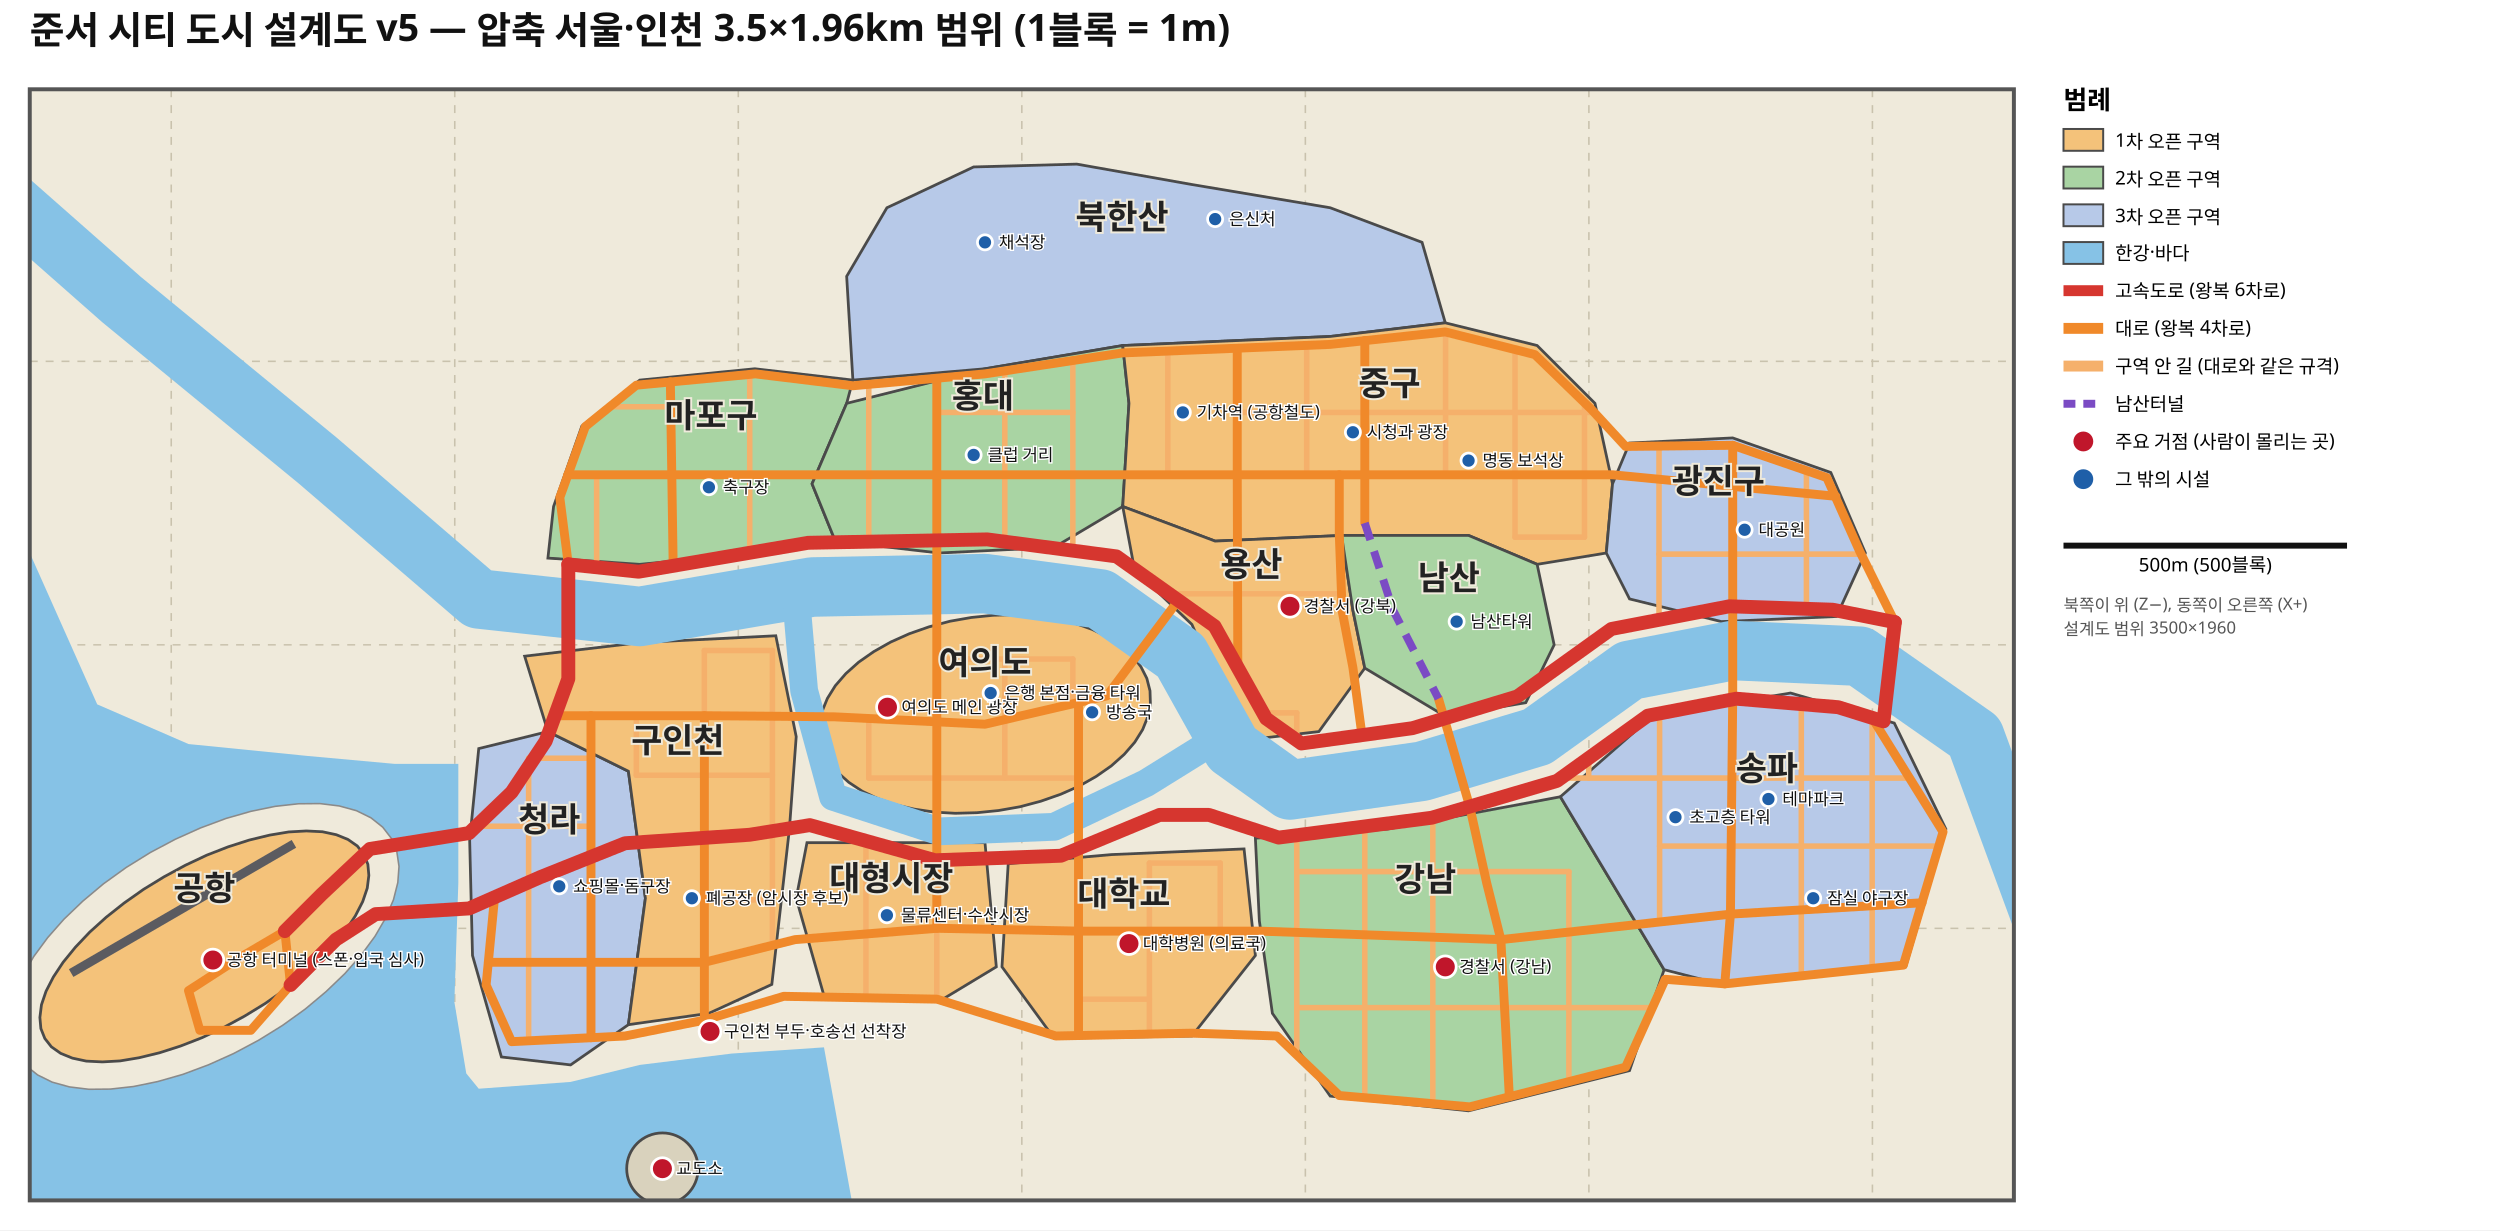
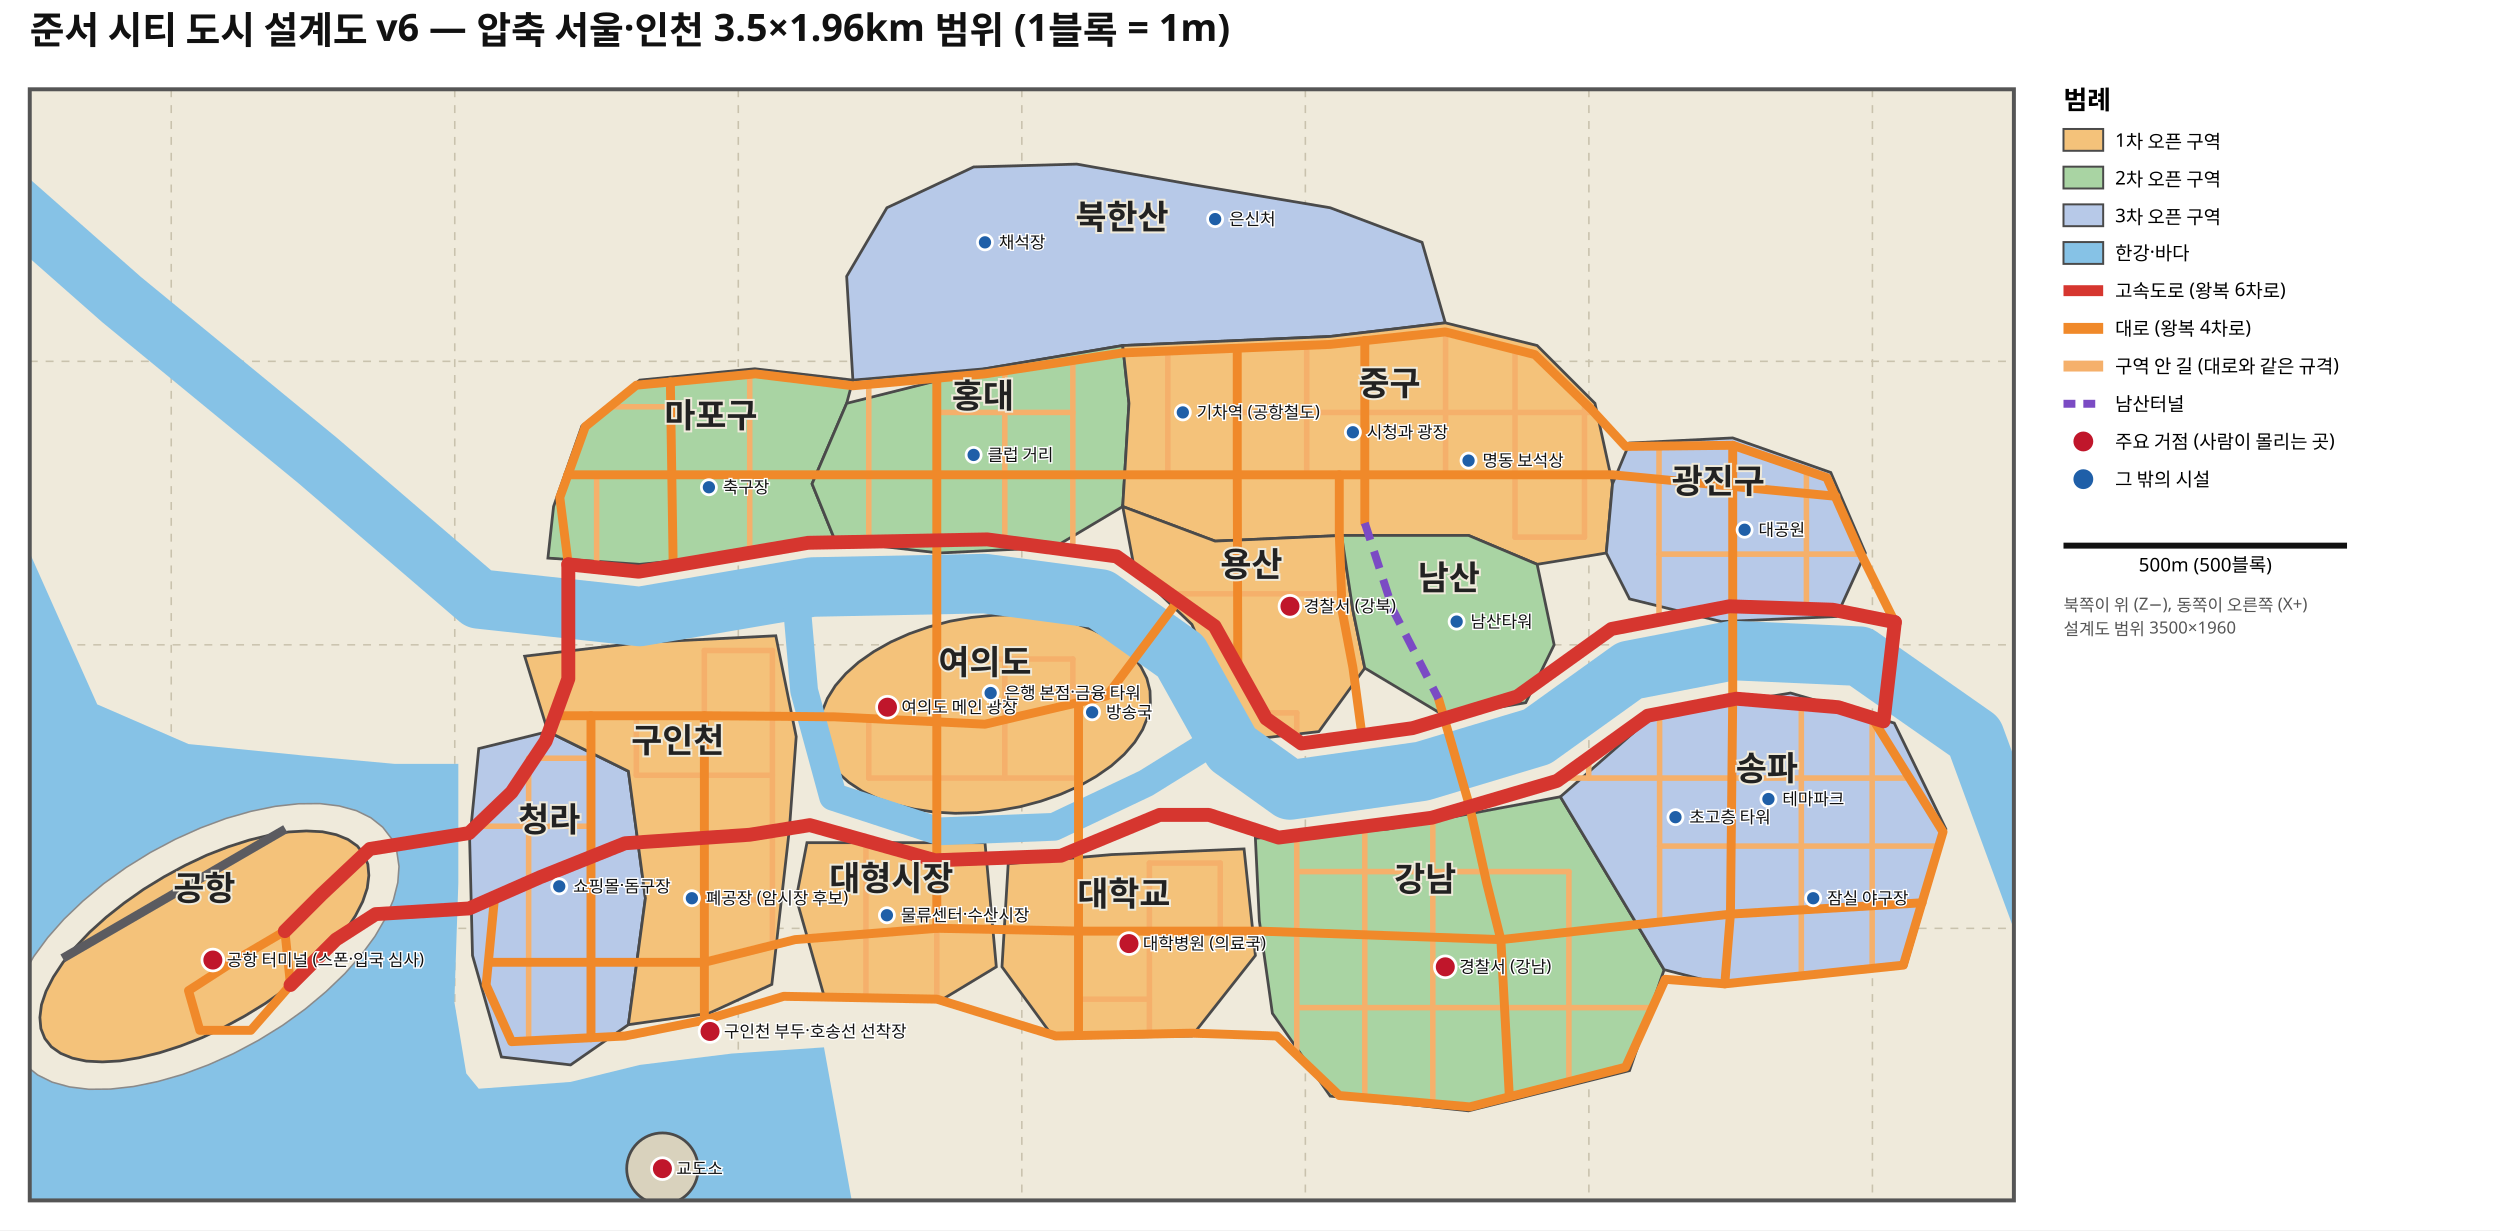
<svg xmlns="http://www.w3.org/2000/svg" viewBox="-5150 -3250 12600 6200" width="2520" height="1240" font-family="'WenQuanYi Zen Hei','Noto Sans KR','Malgun Gothic',sans-serif">
  <rect x="-5150" y="-3250" width="12600" height="6200" fill="#ffffff" />
  <defs>
    <clipPath id="border">
      <rect x="-5000" y="-2800" width="10000" height="5600" />
    </clipPath>
  </defs>
  <rect x="-5000" y="-2800" width="10000" height="5600" fill="#efeadb" />
  <g clip-path="url(#border)">
    <line x1="-5716" y1="-2800" x2="-5716" y2="2800" stroke="#c9c2ad" stroke-width="8" stroke-dasharray="40 40" />
    <text x="-5716" y="-2840" font-size="90" text-anchor="middle" fill="#777">X -2001</text>
    <line x1="-4287" y1="-2800" x2="-4287" y2="2800" stroke="#c9c2ad" stroke-width="8" stroke-dasharray="40 40" />
    <text x="-4287" y="-2840" font-size="90" text-anchor="middle" fill="#777">X -1500</text>
    <line x1="-2858" y1="-2800" x2="-2858" y2="2800" stroke="#c9c2ad" stroke-width="8" stroke-dasharray="40 40" />
    <text x="-2858" y="-2840" font-size="90" text-anchor="middle" fill="#777">X -1000</text>
    <line x1="-1429" y1="-2800" x2="-1429" y2="2800" stroke="#c9c2ad" stroke-width="8" stroke-dasharray="40 40" />
    <text x="-1429" y="-2840" font-size="90" text-anchor="middle" fill="#777">X -500</text>
    <line x1="0" y1="-2800" x2="0" y2="2800" stroke="#c9c2ad" stroke-width="8" stroke-dasharray="40 40" />
    <text x="0" y="-2840" font-size="90" text-anchor="middle" fill="#777">X 0</text>
    <line x1="1429" y1="-2800" x2="1429" y2="2800" stroke="#c9c2ad" stroke-width="8" stroke-dasharray="40 40" />
    <text x="1429" y="-2840" font-size="90" text-anchor="middle" fill="#777">X 500</text>
    <line x1="2858" y1="-2800" x2="2858" y2="2800" stroke="#c9c2ad" stroke-width="8" stroke-dasharray="40 40" />
    <text x="2858" y="-2840" font-size="90" text-anchor="middle" fill="#777">X 1000</text>
    <line x1="4287" y1="-2800" x2="4287" y2="2800" stroke="#c9c2ad" stroke-width="8" stroke-dasharray="40 40" />
    <text x="4287" y="-2840" font-size="90" text-anchor="middle" fill="#777">X 1500</text>
    <line x1="-5000" y1="-2858" x2="5000" y2="-2858" stroke="#c9c2ad" stroke-width="8" stroke-dasharray="40 40" />
    <text x="-5030" y="-2828" font-size="90" text-anchor="end" fill="#777">Z -1000</text>
    <line x1="-5000" y1="-1429" x2="5000" y2="-1429" stroke="#c9c2ad" stroke-width="8" stroke-dasharray="40 40" />
    <text x="-5030" y="-1399" font-size="90" text-anchor="end" fill="#777">Z -500</text>
    <line x1="-5000" y1="0" x2="5000" y2="0" stroke="#c9c2ad" stroke-width="8" stroke-dasharray="40 40" />
    <text x="-5030" y="30" font-size="90" text-anchor="end" fill="#777">Z 0</text>
    <line x1="-5000" y1="1429" x2="5000" y2="1429" stroke="#c9c2ad" stroke-width="8" stroke-dasharray="40 40" />
    <text x="-5030" y="1459" font-size="90" text-anchor="end" fill="#777">Z 500</text>
    <polygon points="-5985.714,-1217.143 -5000.0,-462.857 -4660.0,300.0 -4200.0,500.0 -3600.0,560.0 -3160.0,600.0 -2840.0,600.0 -2840.0,1200.0 -2860.0,1800.0 -2800.0,2160.0 -2737.143,2237.143 -2274.286,2202.857 -1925.714,2117.143 -1462.857,2060.0 -997.143,2028.571 -765.714,3305.714 -5985.714,3305.714" fill="#86c2e6" />
    <circle cx="-1811.429" cy="2640.0" r="180.0" fill="#d9d2bd" stroke="#4a4a4a" stroke-width="14" />
    <polygon points="-3177,976 -3150,1042 -3139,1117 -3145,1198 -3167,1285 -3206,1376 -3260,1469 -3330,1564 -3412,1657 -3507,1748 -3612,1836 -3726,1918 -3847,1993 -3973,2060 -4100,2117 -4229,2165 -4355,2201 -4477,2226 -4594,2239 -4702,2240 -4800,2228 -4887,2204 -4960,2168 -5019,2121 -5063,2064 -5090,1998 -5101,1923 -5095,1842 -5073,1755 -5034,1664 -4980,1571 -4910,1476 -4828,1383 -4733,1292 -4628,1204 -4514,1122 -4393,1047 -4267,980 -4140,923 -4011,875 -3885,839 -3763,814 -3646,801 -3538,800 -3440,812 -3353,836 -3280,872 -3221,919" fill="#efeadb" stroke="#8a8a8a" stroke-width="8" />
    <polygon points="-851.429,-1334.286 -882.857,-1857.143 -680.0,-2202.857 -242.857,-2408.571 277.143,-2422.857 857.143,-2320.0 1554.286,-2202.857 2017.143,-2028.571 2134.286,-1622.857 1554.286,-1554.286 508.571,-1508.571 -185.714,-1391.429" fill="#b7c9e8" stroke="#4a4a4a" stroke-width="14" />
    <polygon points="-2388.571,-437.143 -2360.0,-697.143 -2217.143,-1102.857 -1925.714,-1334.286 -1345.714,-1391.429 -851.429,-1334.286 -882.857,-1217.143 -1057.143,-811.429 -940.0,-522.857 -1345.714,-462.857 -1925.714,-405.714" fill="#a9d4a3" stroke="#4a4a4a" stroke-width="14" />
    <polygon points="-185.714,-1391.429 508.571,-1508.571 540.0,-1217.143 508.571,-697.143 162.857,-491.429 -417.143,-462.857 -940.0,-522.857 -1057.143,-811.429 -882.857,-1217.143" fill="#a9d4a3" stroke="#4a4a4a" stroke-width="14" />
    <polygon points="508.571,-1508.571 1554.286,-1554.286 2134.286,-1622.857 2597.143,-1508.571 2888.571,-1217.143 2977.143,-811.429 2945.714,-462.857 2597.143,-405.714 2251.429,-551.429 1611.429,-551.429 974.286,-522.857 508.571,-697.143 540.0,-1217.143" fill="#f4c27a" stroke="#4a4a4a" stroke-width="14" />
    <polygon points="2945.714,-462.857 2977.143,-811.429 3062.857,-1017.143 3582.857,-1042.857 4077.143,-868.571 4251.429,-462.857 4105.714,-142.857 3525.714,-117.143 3062.857,-231.429" fill="#b7c9e8" stroke="#4a4a4a" stroke-width="14" />
    <polygon points="508.571,-697.143 974.286,-522.857 1611.429,-551.429 1668.571,-174.286 1728.571,117.143 1497.143,437.143 1148.571,477.143 1002.857,231.429 857.143,-102.857 568.571,-377.143" fill="#f4c27a" stroke="#4a4a4a" stroke-width="14" />
    <polygon points="1611.429,-551.429 2251.429,-551.429 2597.143,-405.714 2682.857,0.0 2540.0,291.429 2134.286,360.0 1728.571,117.143 1668.571,-174.286" fill="#a9d4a3" stroke="#4a4a4a" stroke-width="14" />
    <polygon points="646,232 648,296 635,362 609,427 569,491 516,552 451,610 375,663 289,712 196,753 96,788 -9,816 -117,835 -226,846 -335,849 -441,843 -542,828 -638,806 -726,775 -804,738 -872,693 -928,643 -971,587 -1001,528 -1018,465 -1019,401 -1007,336 -980,270 -940,206 -887,145 -822,87 -746,34 -661,-14 -567,-56 -467,-91 -362,-119 -254,-138 -145,-149 -36,-152 69,-146 171,-131 266,-109 354,-78 433,-40 500,4 557,54 600,110 630,169" fill="#f4c27a" stroke="#4a4a4a" stroke-width="14" />
    <polygon points="-3316,1056 -3296,1106 -3291,1162 -3299,1226 -3322,1294 -3359,1366 -3408,1440 -3470,1516 -3542,1592 -3625,1667 -3716,1739 -3814,1808 -3917,1871 -4024,1929 -4132,1980 -4240,2022 -4346,2056 -4449,2081 -4545,2097 -4634,2102 -4715,2098 -4785,2083 -4844,2059 -4891,2026 -4924,1984 -4944,1934 -4949,1878 -4941,1814 -4918,1746 -4881,1674 -4832,1600 -4770,1524 -4698,1448 -4615,1373 -4524,1301 -4426,1232 -4323,1169 -4216,1111 -4108,1060 -4000,1018 -3894,984 -3791,959 -3695,943 -3606,938 -3525,942 -3455,957 -3396,981 -3349,1014" fill="#f4c27a" stroke="#4a4a4a" stroke-width="14" />
    <polygon points="-2737.143,522.857 -2388.571,437.143 -1982.857,637.143 -1897.143,1277.143 -1982.857,1914.286 -2274.286,2117.143 -2622.857,2077.143 -2768.571,1565.714 -2782.857,985.714" fill="#b7c9e8" stroke="#4a4a4a" stroke-width="14" />
    <polygon points="-2505.714,57.143 -1925.714,-11.429 -1240.0,-45.714 -1137.143,462.857 -1171.429,928.571 -1260.0,1711.429 -1577.143,1857.143 -1982.857,1914.286 -1897.143,1277.143 -1982.857,637.143 -2388.571,437.143" fill="#f4c27a" stroke="#4a4a4a" stroke-width="14" />
    <polygon points="-1082.857,997.143 -185.714,997.143 -128.571,1622.857 -417.143,1797.143 -997.143,1768.571 -1137.143,1277.143" fill="#f4c27a" stroke="#4a4a4a" stroke-width="14" />
    <polygon points="-68.571,1102.857 451.429,1057.143 1120.0,1028.571 1177.143,1565.714 857.143,1971.429 162.857,1982.857 -100.0,1622.857" fill="#f4c27a" stroke="#4a4a4a" stroke-width="14" />
    <polygon points="1177.143,974.286 1842.857,928.571 2714.286,765.714 3237.143,1637.143 3062.857,2145.714 2251.429,2348.571 1554.286,2274.286 1262.857,1857.143 1197.143,1391.429" fill="#a9d4a3" stroke="#4a4a4a" stroke-width="14" />
    <polygon points="2714.286,765.714 3177.143,360.0 3874.286,242.857 4397.143,394.286 4657.143,928.571 4454.286,1622.857 3525.714,1711.429 3237.143,1637.143" fill="#b7c9e8" stroke="#4a4a4a" stroke-width="14" />
    <polyline points="-5522.857,-2608.571 -4537.143,-1740.0 -3548.571,-928.571 -2737.143,-231.429 -1925.714,-142.857 -1057.143,-291.429 -185.714,-308.571 394.286,-231.429 800.0,57.143 1060.0,522.857 1351.429,731.429 2017.143,637.143 2597.143,462.857 3062.857,128.571 3582.857,28.571 4222.857,57.143 4802.857,462.857 5208.571,1565.714 5557.143,3248.571" fill="none" stroke="#86c2e6" stroke-width="300.0" stroke-linejoin="round" stroke-linecap="round" />
    <polyline points="-1137.143,-231.429 -1097.143,231.429 -951.429,765.714 -417.143,940.0 162.857,917.143 625.714,697.143 1002.857,462.857" fill="none" stroke="#86c2e6" stroke-width="140.0" stroke-linejoin="round" stroke-linecap="round" />
-     <polyline points="-4791.429,1654.286 -3668.571,1002.857" fill="none" stroke="#5b5b60" stroke-width="45" stroke-linecap="butt" />
+     <polyline points="-4834.286,1580.0 -3711.429,928.571" fill="none" stroke="#5b5b60" stroke-width="45" stroke-linecap="butt" />
    <polyline points="-2485.714,571.429 -2171.429,571.429" fill="none" stroke="#f5b06b" stroke-width="28" stroke-linejoin="round" stroke-linecap="round" />
    <polyline points="-2750.0,914.286 -2171.429,914.286" fill="none" stroke="#f5b06b" stroke-width="28" stroke-linejoin="round" stroke-linecap="round" />
    <polyline points="-2485.714,571.429 -2485.714,1995.714" fill="none" stroke="#f5b06b" stroke-width="28" stroke-linejoin="round" stroke-linecap="round" />
    <polyline points="1385.714,1142.857 2757.143,1142.857" fill="none" stroke="#f5b06b" stroke-width="28" stroke-linejoin="round" stroke-linecap="round" />
    <polyline points="1385.714,1828.571 3178.286,1828.571" fill="none" stroke="#f5b06b" stroke-width="28" stroke-linejoin="round" stroke-linecap="round" />
    <polyline points="2071.429,869.714 2071.429,2312.286" fill="none" stroke="#f5b06b" stroke-width="28" stroke-linejoin="round" stroke-linecap="round" />
    <polyline points="1728.571,915.143 1728.571,2282.571" fill="none" stroke="#f5b06b" stroke-width="28" stroke-linejoin="round" stroke-linecap="round" />
    <polyline points="1385.714,959.714 1385.714,2066.857" fill="none" stroke="#f5b06b" stroke-width="28" stroke-linejoin="round" stroke-linecap="round" />
    <polyline points="2757.143,1142.857 2757.143,2201.429" fill="none" stroke="#f5b06b" stroke-width="28" stroke-linejoin="round" stroke-linecap="round" />
    <polyline points="-1600.0,28.571 -1257.143,28.571" fill="none" stroke="#f5b06b" stroke-width="28" stroke-linejoin="round" stroke-linecap="round" />
    <polyline points="-1942.857,657.143 -1257.143,657.143" fill="none" stroke="#f5b06b" stroke-width="28" stroke-linejoin="round" stroke-linecap="round" />
    <polyline points="-1600.0,1285.714 -1257.143,1285.714" fill="none" stroke="#f5b06b" stroke-width="28" stroke-linejoin="round" stroke-linecap="round" />
    <polyline points="-1600.0,28.571 -1600.0,357.143" fill="none" stroke="#f5b06b" stroke-width="28" stroke-linejoin="round" stroke-linecap="round" />
    <polyline points="-1257.143,28.571 -1257.143,1514.286" fill="none" stroke="#f5b06b" stroke-width="28" stroke-linejoin="round" stroke-linecap="round" />
    <polyline points="-1942.857,357.143 -1942.857,657.143" fill="none" stroke="#f5b06b" stroke-width="28" stroke-linejoin="round" stroke-linecap="round" />
    <polyline points="3211.429,-457.143 4230.0,-457.143" fill="none" stroke="#f5b06b" stroke-width="28" stroke-linejoin="round" stroke-linecap="round" />
    <polyline points="3211.429,-1001.714 3211.429,-126.286" fill="none" stroke="#f5b06b" stroke-width="28" stroke-linejoin="round" stroke-linecap="round" />
    <polyline points="3954.286,-878.286 3954.286,-762.857" fill="none" stroke="#f5b06b" stroke-width="28" stroke-linejoin="round" stroke-linecap="round" />
    <polyline points="3954.286,-762.857 3954.286,-181.429" fill="none" stroke="#f5b06b" stroke-width="28" stroke-linejoin="round" stroke-linecap="round" />
    <polyline points="-428.571,-1171.429 257.143,-1171.429" fill="none" stroke="#f5b06b" stroke-width="28" stroke-linejoin="round" stroke-linecap="round" />
    <polyline points="257.143,-1433.143 257.143,-474.571" fill="none" stroke="#f5b06b" stroke-width="28" stroke-linejoin="round" stroke-linecap="round" />
    <polyline points="-85.714,-1380.857 -85.714,-519.714" fill="none" stroke="#f5b06b" stroke-width="28" stroke-linejoin="round" stroke-linecap="round" />
    <polyline points="-771.429,-1312.857 -771.429,-520.0" fill="none" stroke="#f5b06b" stroke-width="28" stroke-linejoin="round" stroke-linecap="round" />
    <polyline points="1085.714,-1171.429 2884.571,-1171.429" fill="none" stroke="#f5b06b" stroke-width="28" stroke-linejoin="round" stroke-linecap="round" />
    <polyline points="2485.714,-542.857 2835.714,-542.857" fill="none" stroke="#f5b06b" stroke-width="28" stroke-linejoin="round" stroke-linecap="round" />
    <polyline points="2135.714,-1576.857 2135.714,-857.143" fill="none" stroke="#f5b06b" stroke-width="28" stroke-linejoin="round" stroke-linecap="round" />
    <polyline points="1435.714,-1509.429 1435.714,-857.143" fill="none" stroke="#f5b06b" stroke-width="28" stroke-linejoin="round" stroke-linecap="round" />
    <polyline points="2485.714,-1488.286 2485.714,-542.857" fill="none" stroke="#f5b06b" stroke-width="28" stroke-linejoin="round" stroke-linecap="round" />
    <polyline points="735.714,-1480.857 735.714,-857.143" fill="none" stroke="#f5b06b" stroke-width="28" stroke-linejoin="round" stroke-linecap="round" />
    <polyline points="2835.714,-1220.286 2835.714,-542.857" fill="none" stroke="#f5b06b" stroke-width="28" stroke-linejoin="round" stroke-linecap="round" />
    <polyline points="-2076.571,-1200.0 -1769.429,-1200.0" fill="none" stroke="#f5b06b" stroke-width="28" stroke-linejoin="round" stroke-linecap="round" />
    <polyline points="-1371.429,-1362.857 -1371.429,-464.0" fill="none" stroke="#f5b06b" stroke-width="28" stroke-linejoin="round" stroke-linecap="round" />
    <polyline points="-2142.857,-857.143 -2142.857,-390.857" fill="none" stroke="#f5b06b" stroke-width="28" stroke-linejoin="round" stroke-linecap="round" />
    <polyline points="-785.714,988.0 -785.714,1779.143" fill="none" stroke="#f5b06b" stroke-width="28" stroke-linejoin="round" stroke-linecap="round" />
    <polyline points="-428.571,1428.571 -428.571,1785.714" fill="none" stroke="#f5b06b" stroke-width="28" stroke-linejoin="round" stroke-linecap="round" />
    <polyline points="2717.143,671.429 4474.0,671.429" fill="none" stroke="#f5b06b" stroke-width="28" stroke-linejoin="round" stroke-linecap="round" />
    <polyline points="3214.286,1014.286 4621.714,1014.286" fill="none" stroke="#f5b06b" stroke-width="28" stroke-linejoin="round" stroke-linecap="round" />
    <polyline points="3928.571,298.857 3928.571,1668.286" fill="none" stroke="#f5b06b" stroke-width="28" stroke-linejoin="round" stroke-linecap="round" />
    <polyline points="3214.286,345.714 3214.286,1396.857" fill="none" stroke="#f5b06b" stroke-width="28" stroke-linejoin="round" stroke-linecap="round" />
    <polyline points="4285.714,368.571 4285.714,1630.857" fill="none" stroke="#f5b06b" stroke-width="28" stroke-linejoin="round" stroke-linecap="round" />
    <polyline points="2857.143,570.857 2857.143,671.429" fill="none" stroke="#f5b06b" stroke-width="28" stroke-linejoin="round" stroke-linecap="round" />
    <polyline points="642.857,1100.0 1000.0,1100.0" fill="none" stroke="#f5b06b" stroke-width="28" stroke-linejoin="round" stroke-linecap="round" />
    <polyline points="285.714,1785.714 642.857,1785.714" fill="none" stroke="#f5b06b" stroke-width="28" stroke-linejoin="round" stroke-linecap="round" />
    <polyline points="642.857,1100.0 642.857,1961.714" fill="none" stroke="#f5b06b" stroke-width="28" stroke-linejoin="round" stroke-linecap="round" />
    <polyline points="1000.0,1100.0 1000.0,1442.857" fill="none" stroke="#f5b06b" stroke-width="28" stroke-linejoin="round" stroke-linecap="round" />
    <polyline points="-428.571,71.429 257.143,71.429" fill="none" stroke="#f5b06b" stroke-width="28" stroke-linejoin="round" stroke-linecap="round" />
    <polyline points="-771.429,671.429 285.714,671.429" fill="none" stroke="#f5b06b" stroke-width="28" stroke-linejoin="round" stroke-linecap="round" />
    <polyline points="-85.714,71.429 -85.714,671.429" fill="none" stroke="#f5b06b" stroke-width="28" stroke-linejoin="round" stroke-linecap="round" />
    <polyline points="257.143,71.429 257.143,297.143" fill="none" stroke="#f5b06b" stroke-width="28" stroke-linejoin="round" stroke-linecap="round" />
    <polyline points="-771.429,371.143 -771.429,671.429" fill="none" stroke="#f5b06b" stroke-width="28" stroke-linejoin="round" stroke-linecap="round" />
    <polyline points="742.286,-257.143 1611.143,-257.143" fill="none" stroke="#f5b06b" stroke-width="28" stroke-linejoin="round" stroke-linecap="round" />
    <polyline points="1215.429,342.857 1385.714,342.857" fill="none" stroke="#f5b06b" stroke-width="28" stroke-linejoin="round" stroke-linecap="round" />
    <polyline points="1385.714,342.857 1385.714,480.857" fill="none" stroke="#f5b06b" stroke-width="28" stroke-linejoin="round" stroke-linecap="round" />
    <polyline points="-2285.714,-405.714 -2328.571,-742.857 -2200.0,-1100.0 -1942.857,-1308.571 -1342.857,-1365.714 -851.429,-1305.714 -185.714,-1365.714 508.571,-1471.429 1554.286,-1514.286 2134.286,-1577.143 2585.714,-1462.857 2871.429,-1185.714 3042.857,-1000.0 3582.857,-1005.714 4057.143,-842.857 4222.857,-471.429 4400.0,-114.286" fill="none" stroke="#f0892a" stroke-width="45" stroke-linejoin="round" stroke-linecap="round" />
    <polyline points="-1771.429,-1325.714 -1757.143,-397.143" fill="none" stroke="#f0892a" stroke-width="45" stroke-linejoin="round" stroke-linecap="round" />
    <polyline points="-428.571,-1342.857 -428.571,-857.143 -428.571,371.429 -428.571,1428.571" fill="none" stroke="#f0892a" stroke-width="45" stroke-linejoin="round" stroke-linecap="round" />
    <polyline points="1085.714,-1491.429 1085.714,-857.143 1088.571,114.286" fill="none" stroke="#f0892a" stroke-width="45" stroke-linejoin="round" stroke-linecap="round" />
    <polyline points="1728.571,-1534.286 1728.571,-857.143 1728.571,-614.286" fill="none" stroke="#f0892a" stroke-width="45" stroke-linejoin="round" stroke-linecap="round" />
    <polyline points="2100.0,271.429 2257.143,814.286 2342.857,1200.0 2414.286,1485.714 2457.143,2277.143" fill="none" stroke="#f0892a" stroke-width="45" stroke-linejoin="round" stroke-linecap="round" />
    <polyline points="-2288.571,-857.143 -1757.143,-857.143 -428.571,-857.143 1085.714,-857.143 1728.571,-857.143 2977.143,-857.143 4102.857,-748.571" fill="none" stroke="#f0892a" stroke-width="45" stroke-linejoin="round" stroke-linecap="round" />
    <polyline points="-1600.0,357.143 -1600.0,971.429 -1600.0,1600.0 -1600.0,1891.429" fill="none" stroke="#f0892a" stroke-width="45" stroke-linejoin="round" stroke-linecap="round" />
    <polyline points="-2354.286,357.143 -1600.0,357.143 -1228.571,360.0 -942.857,362.857 -185.714,400.0 428.571,257.143 791.429,-228.571" fill="none" stroke="#f0892a" stroke-width="45" stroke-linejoin="round" stroke-linecap="round" />
    <polyline points="-2688.571,1600.0 -2171.429,1600.0 -1600.0,1600.0 -1142.857,1485.714 -428.571,1428.571 285.714,1442.857 1200.0,1442.857 2414.286,1485.714 3571.429,1357.143 4537.143,1300.0" fill="none" stroke="#f0892a" stroke-width="45" stroke-linejoin="round" stroke-linecap="round" />
    <polyline points="-2171.429,357.143 -2171.429,1068.571 -2171.429,1600.0 -2171.429,1980.0" fill="none" stroke="#f0892a" stroke-width="45" stroke-linejoin="round" stroke-linecap="round" />
    <polyline points="285.714,291.429 285.714,1025.714 285.714,1442.857 285.714,1968.571" fill="none" stroke="#f0892a" stroke-width="45" stroke-linejoin="round" stroke-linecap="round" />
    <polyline points="3582.857,-1005.714 3582.857,-800.0 3582.857,-188.571 3582.857,274.286 3571.429,1357.143 3542.857,1708.571" fill="none" stroke="#f0892a" stroke-width="45" stroke-linejoin="round" stroke-linecap="round" />
    <polyline points="-2657.143,1271.429 -2700.0,1714.286 -2571.429,2000.0 -2000.0,1971.429 -1600.0,1891.429 -1200.0,1771.429 -428.571,1785.714 171.429,1971.429 857.143,1957.143 1285.714,1971.429 1600.0,2271.429 2257.143,2328.571 3042.857,2128.571 3242.857,1685.714 3542.857,1708.571 4442.857,1614.286 4642.857,942.857 4285.714,368.571" fill="none" stroke="#f0892a" stroke-width="45" stroke-linejoin="round" stroke-linecap="round" />
    <polyline points="-3714.286,1442.857 -3957.143,1585.714 -4200.0,1742.857 -4142.857,1942.857 -3885.714,1942.857 -3685.714,1714.286 -3714.286,1442.857" fill="none" stroke="#f0892a" stroke-width="45" stroke-linejoin="round" stroke-linecap="round" />
    <polyline points="1600.0,-857.143 1600.0,-557.143 1614.286,-171.429 1668.571,114.286 1714.286,454.286" fill="none" stroke="#f0892a" stroke-width="45" stroke-linejoin="round" stroke-linecap="round" />
    <polyline points="1728.571,-614.286 1871.429,-174.286 2100.0,271.429" fill="none" stroke="#7b4bc4" stroke-width="40" stroke-dasharray="90 60" />
    <polyline points="-3714.286,1442.857 -3528.571,1257.143 -3285.714,1028.571 -2785.714,948.571 -2571.429,742.857 -2400.0,485.714 -2285.714,171.429 -2285.714,-405.714" fill="none" stroke="#d6362f" stroke-width="70" stroke-linejoin="round" stroke-linecap="round" />
    <polyline points="-2285.714,-405.714 -1931.429,-368.571 -1077.143,-514.286 -174.286,-531.429 477.143,-445.714 971.429,-94.286 1231.429,371.429 1408.571,497.143 1968.571,420.0 2497.143,260.0 2971.429,-80.0 3565.714,-194.286 4085.714,-177.143 4400.0,-114.286" fill="none" stroke="#d6362f" stroke-width="70" stroke-linejoin="round" stroke-linecap="round" />
    <polyline points="4400.0,-114.286 4342.857,385.714 4114.286,314.286 3600.0,271.429 3154.286,357.143 2697.143,685.714 2065.714,871.429 1294.286,971.429 942.857,857.143 694.286,857.143 197.143,1062.857 -437.143,1085.714 -1068.571,908.571 -1371.429,957.143 -2000.0,1000.0 -2428.571,1171.429 -2785.714,1328.571 -3257.143,1357.143 -3457.143,1485.714 -3685.714,1714.286" fill="none" stroke="#d6362f" stroke-width="70" stroke-linejoin="round" stroke-linecap="round" />
    <text x="505" y="-2096" font-size="170" font-weight="bold" text-anchor="middle" fill="#222" stroke="#efeadb" stroke-width="20" paint-order="stroke">북한산</text>
    <text x="-1567" y="-1096" font-size="170" font-weight="bold" text-anchor="middle" fill="#222" stroke="#efeadb" stroke-width="20" paint-order="stroke">마포구</text>
    <text x="-196" y="-1195" font-size="170" font-weight="bold" text-anchor="middle" fill="#222" stroke="#efeadb" stroke-width="20" paint-order="stroke">홍대</text>
    <text x="1853" y="-1258" font-size="170" font-weight="bold" text-anchor="middle" fill="#222" stroke="#efeadb" stroke-width="20" paint-order="stroke">중구</text>
    <text x="3510" y="-765" font-size="170" font-weight="bold" text-anchor="middle" fill="#222" stroke="#efeadb" stroke-width="20" paint-order="stroke">광진구</text>
    <text x="1157" y="-345" font-size="170" font-weight="bold" text-anchor="middle" fill="#222" stroke="#efeadb" stroke-width="20" paint-order="stroke">용산</text>
    <text x="2152" y="-278" font-size="170" font-weight="bold" text-anchor="middle" fill="#222" stroke="#efeadb" stroke-width="20" paint-order="stroke">남산</text>
    <text x="-186" y="148" font-size="170" font-weight="bold" text-anchor="middle" fill="#222" stroke="#efeadb" stroke-width="20" paint-order="stroke">여의도</text>
    <text x="-4120" y="1287" font-size="170" font-weight="bold" text-anchor="middle" fill="#222" stroke="#efeadb" stroke-width="20" paint-order="stroke">공항</text>
    <text x="-2382" y="941" font-size="170" font-weight="bold" text-anchor="middle" fill="#222" stroke="#efeadb" stroke-width="20" paint-order="stroke">청라</text>
    <text x="-1734" y="542" font-size="170" font-weight="bold" text-anchor="middle" fill="#222" stroke="#efeadb" stroke-width="20" paint-order="stroke">구인천</text>
    <text x="-658" y="1237" font-size="170" font-weight="bold" text-anchor="middle" fill="#222" stroke="#efeadb" stroke-width="20" paint-order="stroke">대형시장</text>
    <text x="514" y="1315" font-size="170" font-weight="bold" text-anchor="middle" fill="#222" stroke="#efeadb" stroke-width="20" paint-order="stroke">대학교</text>
    <text x="2033" y="1241" font-size="170" font-weight="bold" text-anchor="middle" fill="#222" stroke="#efeadb" stroke-width="20" paint-order="stroke">강남</text>
    <text x="3755" y="683" font-size="170" font-weight="bold" text-anchor="middle" fill="#222" stroke="#efeadb" stroke-width="20" paint-order="stroke">송파</text>
  </g>
  <rect x="-5000" y="-2800" width="10000" height="5600" fill="none" stroke="#555" stroke-width="20" />
  <circle cx="-4077.143" cy="1588.571" r="55" fill="#c0162b" stroke="#fff" stroke-width="14" />
  <text x="-4007.143" y="1618.571" font-size="85" fill="#111" stroke="#fff" stroke-width="14" paint-order="stroke">공항 터미널 (스폰·입국 심사)</text>
  <circle cx="-677.143" cy="314.286" r="55" fill="#c0162b" stroke="#fff" stroke-width="14" />
  <text x="-607.143" y="344.286" font-size="85" fill="#111" stroke="#fff" stroke-width="14" paint-order="stroke">여의도 메인 광장</text>
  <circle cx="-157.143" cy="242.857" r="38" fill="#1f5fa8" stroke="#fff" stroke-width="14" />
  <text x="-87.143" y="272.857" font-size="85" fill="#111" stroke="#fff" stroke-width="14" paint-order="stroke">은행 본점·금융 타워</text>
  <circle cx="354.286" cy="340.0" r="38" fill="#1f5fa8" stroke="#fff" stroke-width="14" />
  <text x="424.286" y="370.0" font-size="85" fill="#111" stroke="#fff" stroke-width="14" paint-order="stroke">방송국</text>
  <circle cx="540.0" cy="1505.714" r="55" fill="#c0162b" stroke="#fff" stroke-width="14" />
  <text x="610.0" y="1535.714" font-size="85" fill="#111" stroke="#fff" stroke-width="14" paint-order="stroke">대학병원 (의료국)</text>
  <circle cx="1351.429" cy="-194.286" r="55" fill="#c0162b" stroke="#fff" stroke-width="14" />
  <text x="1421.429" y="-164.286" font-size="85" fill="#111" stroke="#fff" stroke-width="14" paint-order="stroke">경찰서 (강북)</text>
  <circle cx="2134.286" cy="1622.857" r="55" fill="#c0162b" stroke="#fff" stroke-width="14" />
  <text x="2204.286" y="1652.857" font-size="85" fill="#111" stroke="#fff" stroke-width="14" paint-order="stroke">경찰서 (강남)</text>
  <circle cx="1668.571" cy="-1071.429" r="38" fill="#1f5fa8" stroke="#fff" stroke-width="14" />
  <text x="1738.571" y="-1041.429" font-size="85" fill="#111" stroke="#fff" stroke-width="14" paint-order="stroke">시청과 광장</text>
  <circle cx="811.429" cy="-1171.429" r="38" fill="#1f5fa8" stroke="#fff" stroke-width="14" />
  <text x="881.429" y="-1141.429" font-size="85" fill="#111" stroke="#fff" stroke-width="14" paint-order="stroke">기차역 (공항철도)</text>
  <circle cx="2251.429" cy="-928.571" r="38" fill="#1f5fa8" stroke="#fff" stroke-width="14" />
  <text x="2321.429" y="-898.571" font-size="85" fill="#111" stroke="#fff" stroke-width="14" paint-order="stroke">명동 보석상</text>
  <circle cx="-1571.429" cy="1948.571" r="55" fill="#c0162b" stroke="#fff" stroke-width="14" />
  <text x="-1501.429" y="1978.571" font-size="85" fill="#111" stroke="#fff" stroke-width="14" paint-order="stroke">구인천 부두·호송선 선착장</text>
  <circle cx="-1662.857" cy="1277.143" r="38" fill="#1f5fa8" stroke="#fff" stroke-width="14" />
  <text x="-1592.857" y="1307.143" font-size="85" fill="#111" stroke="#fff" stroke-width="14" paint-order="stroke">폐공장 (암시장 후보)</text>
  <circle cx="-680.0" cy="1362.857" r="38" fill="#1f5fa8" stroke="#fff" stroke-width="14" />
  <text x="-610.0" y="1392.857" font-size="85" fill="#111" stroke="#fff" stroke-width="14" paint-order="stroke">물류센터·수산시장</text>
  <circle cx="-185.714" cy="-2028.571" r="38" fill="#1f5fa8" stroke="#fff" stroke-width="14" />
  <text x="-115.714" y="-1998.571" font-size="85" fill="#111" stroke="#fff" stroke-width="14" paint-order="stroke">채석장</text>
  <circle cx="974.286" cy="-2145.714" r="38" fill="#1f5fa8" stroke="#fff" stroke-width="14" />
  <text x="1044.286" y="-2115.714" font-size="85" fill="#111" stroke="#fff" stroke-width="14" paint-order="stroke">은신처</text>
  <circle cx="-242.857" cy="-957.143" r="38" fill="#1f5fa8" stroke="#fff" stroke-width="14" />
  <text x="-172.857" y="-927.143" font-size="85" fill="#111" stroke="#fff" stroke-width="14" paint-order="stroke">클럽 거리</text>
  <circle cx="-1577.143" cy="-794.286" r="38" fill="#1f5fa8" stroke="#fff" stroke-width="14" />
  <text x="-1507.143" y="-764.286" font-size="85" fill="#111" stroke="#fff" stroke-width="14" paint-order="stroke">축구장</text>
  <circle cx="2191.429" cy="-117.143" r="38" fill="#1f5fa8" stroke="#fff" stroke-width="14" />
  <text x="2261.429" y="-87.143" font-size="85" fill="#111" stroke="#fff" stroke-width="14" paint-order="stroke">남산타워</text>
  <circle cx="3642.857" cy="-580.0" r="38" fill="#1f5fa8" stroke="#fff" stroke-width="14" />
  <text x="3712.857" y="-550.0" font-size="85" fill="#111" stroke="#fff" stroke-width="14" paint-order="stroke">대공원</text>
  <circle cx="3762.857" cy="777.143" r="38" fill="#1f5fa8" stroke="#fff" stroke-width="14" />
  <text x="3832.857" y="807.143" font-size="85" fill="#111" stroke="#fff" stroke-width="14" paint-order="stroke">테마파크</text>
  <circle cx="3294.286" cy="868.571" r="38" fill="#1f5fa8" stroke="#fff" stroke-width="14" />
  <text x="3364.286" y="898.571" font-size="85" fill="#111" stroke="#fff" stroke-width="14" paint-order="stroke">초고층 타워</text>
  <circle cx="3988.571" cy="1277.143" r="38" fill="#1f5fa8" stroke="#fff" stroke-width="14" />
  <text x="4058.571" y="1307.143" font-size="85" fill="#111" stroke="#fff" stroke-width="14" paint-order="stroke">잠실 야구장</text>
  <circle cx="-2331.429" cy="1217.143" r="38" fill="#1f5fa8" stroke="#fff" stroke-width="14" />
  <text x="-2261.429" y="1247.143" font-size="85" fill="#111" stroke="#fff" stroke-width="14" paint-order="stroke">쇼핑몰·돔구장</text>
  <circle cx="-1811.429" cy="2640.0" r="55" fill="#c0162b" stroke="#fff" stroke-width="14" />
  <text x="-1741.429" y="2670.0" font-size="85" fill="#111" stroke="#fff" stroke-width="14" paint-order="stroke">교도소</text>
-   <text x="-5000" y="-3030" font-size="190" font-weight="bold" fill="#111">준서 시티 도시 설계도 v5 — 압축 서울·인천 3.5×1.96km 범위 (1블록 = 1m)</text>
+   <text x="-5000" y="-3030" font-size="190" font-weight="bold" fill="#111">준서 시티 도시 설계도 v6 — 압축 서울·인천 3.5×1.96km 범위 (1블록 = 1m)</text>
  <text x="5250" y="-2700" font-size="130" font-weight="bold">범례</text>
  <rect x="5250" y="-2600" width="200" height="110" fill="#f4c27a" stroke="#4a4a4a" stroke-width="10" />
  <text x="5510" y="-2510" font-size="95">1차 오픈 구역</text>
  <rect x="5250" y="-2410" width="200" height="110" fill="#a9d4a3" stroke="#4a4a4a" stroke-width="10" />
  <text x="5510" y="-2320" font-size="95">2차 오픈 구역</text>
  <rect x="5250" y="-2220" width="200" height="110" fill="#b7c9e8" stroke="#4a4a4a" stroke-width="10" />
  <text x="5510" y="-2130" font-size="95">3차 오픈 구역</text>
  <rect x="5250" y="-2030" width="200" height="110" fill="#86c2e6" stroke="#4a4a4a" stroke-width="10" />
  <text x="5510" y="-1940" font-size="95">한강·바다</text>
  <line x1="5250" y1="-1785" x2="5450" y2="-1785" stroke="#d6362f" stroke-width="55" />
  <text x="5510" y="-1750" font-size="95">고속도로 (왕복 6차로)</text>
  <line x1="5250" y1="-1595" x2="5450" y2="-1595" stroke="#f0892a" stroke-width="55" />
  <text x="5510" y="-1560" font-size="95">대로 (왕복 4차로)</text>
  <line x1="5250" y1="-1405" x2="5450" y2="-1405" stroke="#f5b06b" stroke-width="55" />
  <text x="5510" y="-1370" font-size="95">구역 안 길 (대로와 같은 규격)</text>
  <line x1="5250" y1="-1215" x2="5450" y2="-1215" stroke="#7b4bc4" stroke-width="40" stroke-dasharray="60 40" />
  <text x="5510" y="-1180" font-size="95">남산터널</text>
  <circle cx="5350" cy="-1025" r="50" fill="#c0162b" />
  <text x="5510" y="-990" font-size="95">주요 거점 (사람이 몰리는 곳)</text>
  <circle cx="5350" cy="-835" r="50" fill="#1f5fa8" />
  <text x="5510" y="-800" font-size="95">그 밖의 시설</text>
  <line x1="5250" y1="-500" x2="6679" y2="-500" stroke="#111" stroke-width="30" />
  <text x="5964.5" y="-370" font-size="95" text-anchor="middle">500m (500블록)</text>
  <text x="5250" y="-170" font-size="85" fill="#555">북쪽이 위 (Z−), 동쪽이 오른쪽 (X+)</text>
  <text x="5250" y="-50" font-size="85" fill="#555">설계도 범위 3500×1960</text>
</svg>
